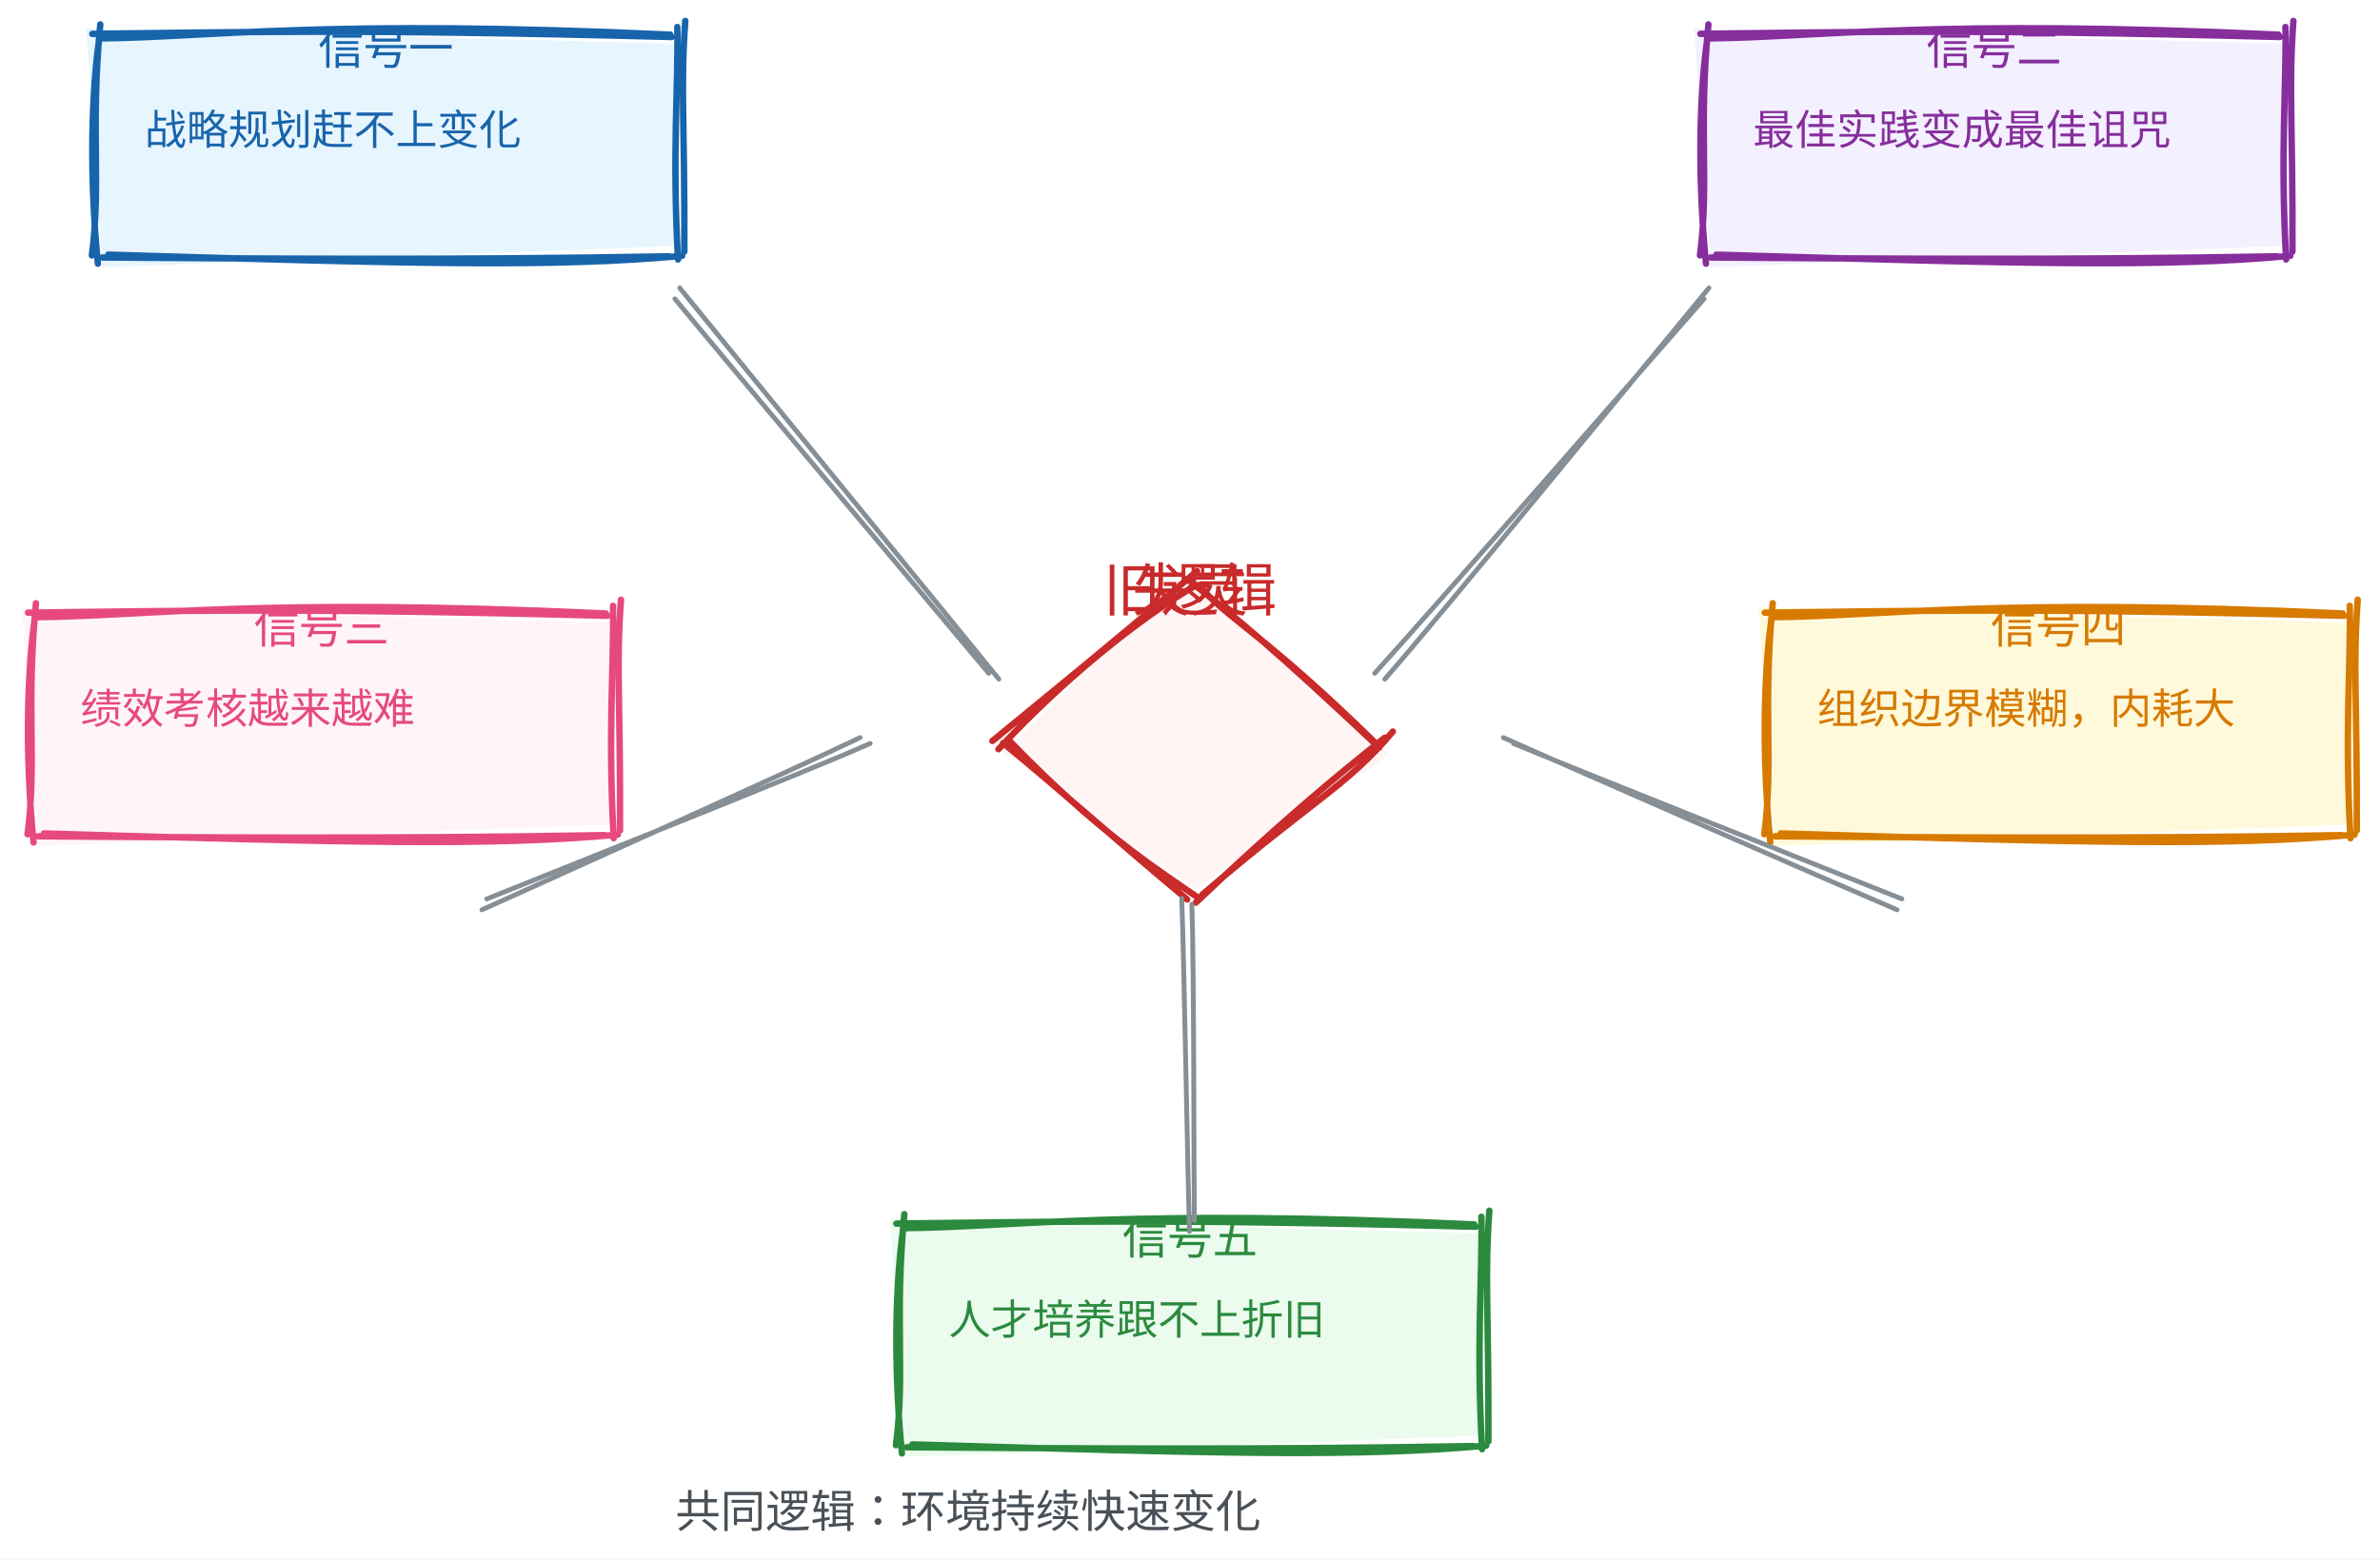
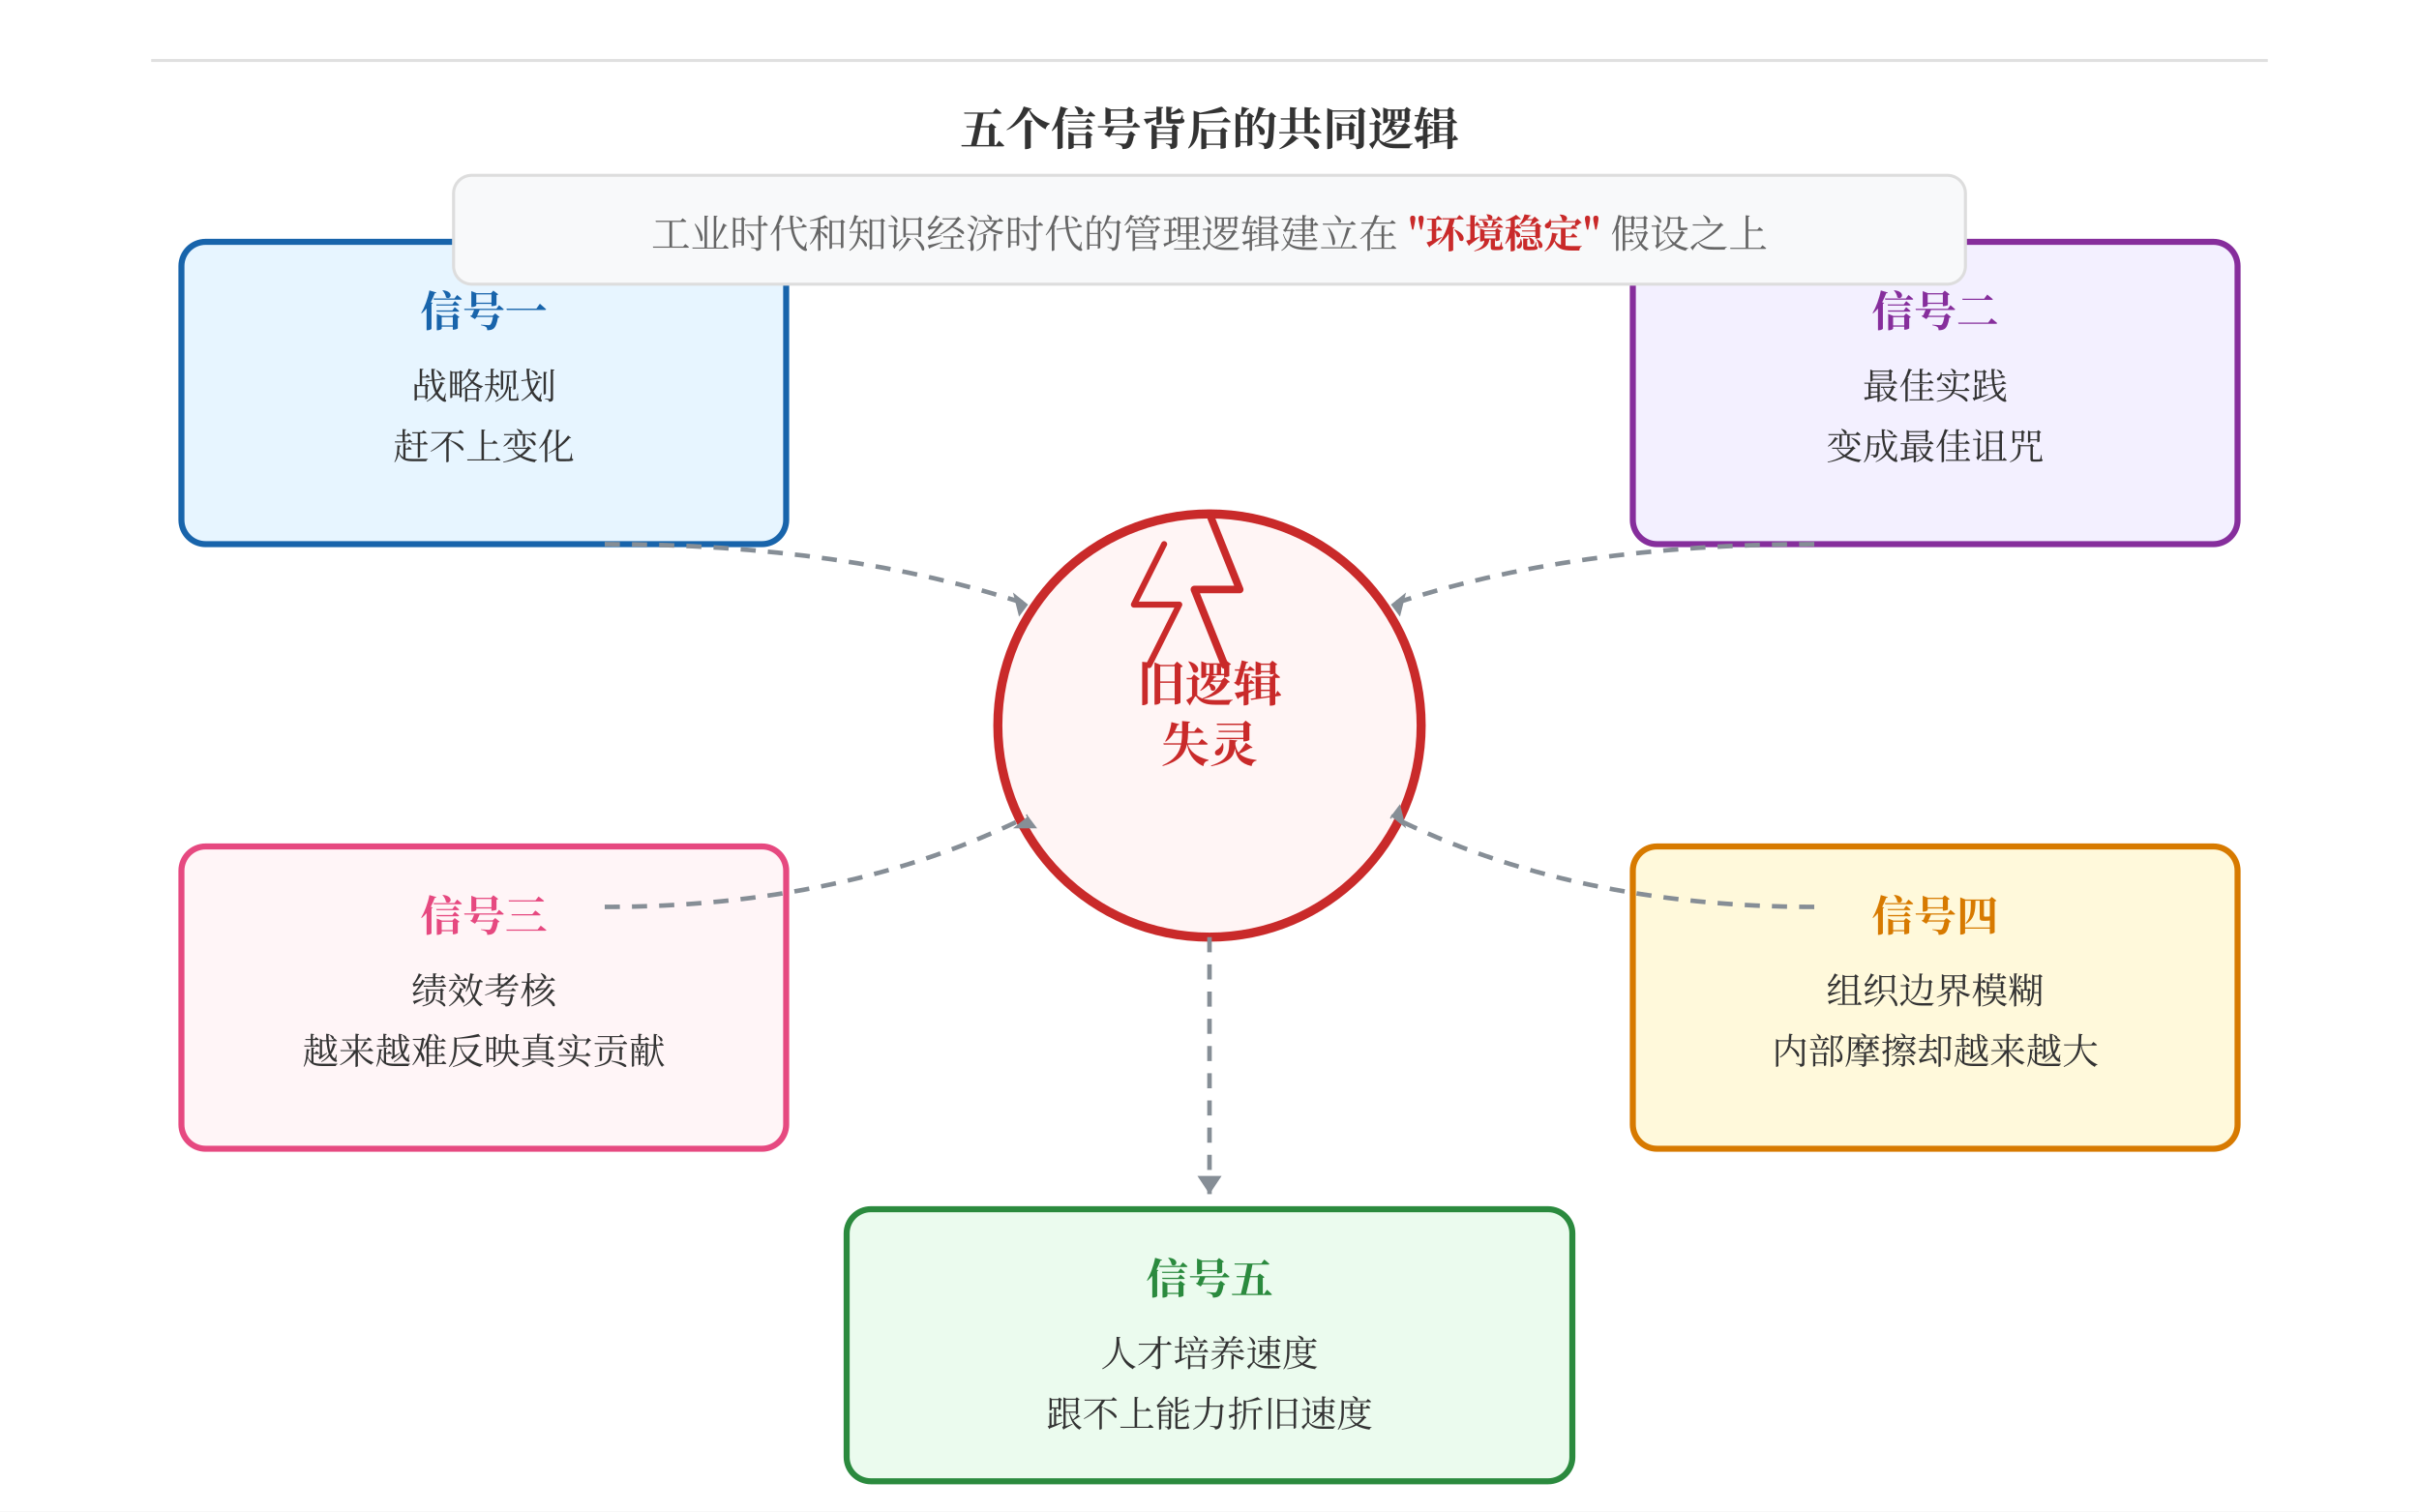
- <svg xmlns="http://www.w3.org/2000/svg" version="1.1" viewBox="0 0 740 485" width="740" height="485">
-   <defs>
-     <style>
-       @font-face {
-         font-family: "Virgil";
-         src: url("https://excalidraw.com/Virgil.woff2");
-       }
-       @font-face {
-         font-family: "Cascadia";
-         src: url("https://excalidraw.com/Cascadia.woff2");
-       }
-     </style>
-   </defs>
-   <rect x="0" y="0" width="740" height="485" fill="#ffffff" />
-   <g stroke-linecap="round" transform="translate(310 180) rotate(0 60 50)">
-     <path d="M57.8 -1.16 L122.09 54.62 L61.51 96.47 L1.85 54.06" stroke="none" stroke-width="0" fill="#fff5f5" fill-rule="evenodd" />
-     <path d="M62.71 1.93 C71.31 12.29, 82.63 16.7, 118.41 51.78 M59.7 0.53 C74.71 12.41, 87.06 22.56, 118.84 52.51 M123.07 47.5 C108.91 64.39, 97.46 69.3, 63.78 98.26 M120.6 49.4 C104.96 61.73, 87.17 76.66, 61.81 100.7 M63.11 99.57 C49.65 90.25, 31.06 78.6, 3.67 50.19 M59.11 99.71 C38.13 82.25, 16.96 63.28, 1.88 51.08 M-1.44 50.44 C19.28 33.39, 33.31 22.18, 62.18 -2.41 M0.44 53 C20.01 31.96, 43.21 12.92, 61.88 1.98" stroke="#c92a2a" stroke-width="2" fill="none" />
-   </g>
-   <g transform="translate(320 190) rotate(0 50 40)">
-     <text x="50" y="NaN" font-family="Virgil, Segoe UI Emoji" font-size="18px" fill="#c92a2a" text-anchor="middle" style="white-space: pre;" direction="ltr">旧逻辑</text>
-     <text x="50" y="NaN" font-family="Virgil, Segoe UI Emoji" font-size="18px" fill="#c92a2a" text-anchor="middle" style="white-space: pre;" direction="ltr">失灵</text>
-   </g>
-   <g stroke-linecap="round" transform="translate(30 10) rotate(0 90 35)">
-     <path d="M-3.2 -1.16 L182.09 3.62 L180.51 66.47 L1.85 73.06" stroke="none" stroke-width="0" fill="#e7f5ff" />
-     <path d="M1.71 1.93 C35.36 1.6, 70.88 -4.19, 178.41 0.78 M-1.3 0.53 C40.72 0.07, 79.86 -1.07, 178.84 1.51 M183.07 -3.5 C181.55 17.69, 182.93 27.17, 182.78 68.26 M180.6 -1.6 C180.92 17.07, 178.97 37.63, 180.81 70.7 M182.11 69.57 C143.24 73.18, 98.99 72.09, 3.67 69.19 M178.11 69.71 C112.16 70.94, 46.26 70.4, 1.88 70.08 M-1.44 69.44 C1.51 46.87, -1.96 30.21, 1.18 -2.41 M0.44 72 C-2.41 43.23, -1.4 17.27, 0.88 1.98" stroke="#1864ab" stroke-width="2" fill="none" />
-   </g>
-   <g transform="translate(40 20) rotate(0 80 25)">
-     <text x="80" y="NaN" font-family="Virgil, Segoe UI Emoji" font-size="14px" fill="#1864ab" text-anchor="middle" style="white-space: pre;" direction="ltr">信号一</text>
-   </g>
-   <g transform="translate(45 45) rotate(0 0 0)">
-     <text x="0" y="NaN" font-family="Virgil, Segoe UI Emoji" font-size="13px" fill="#1864ab" text-anchor="start" style="white-space: pre;" direction="ltr">战略规划赶不上变化</text>
-   </g>
-   <g stroke-linecap="round" transform="translate(530 10) rotate(0 90 35)">
-     <path d="M-3.2 -1.16 L182.09 3.62 L180.51 66.47 L1.85 73.06" stroke="none" stroke-width="0" fill="#f3f0ff" />
-     <path d="M1.71 1.93 C35.36 1.6, 70.88 -4.19, 178.41 0.78 M-1.3 0.53 C40.72 0.07, 79.86 -1.07, 178.84 1.51 M183.07 -3.5 C181.55 17.69, 182.93 27.17, 182.78 68.26 M180.6 -1.6 C180.92 17.07, 178.97 37.63, 180.81 70.7 M182.11 69.57 C143.24 73.18, 98.99 72.09, 3.67 69.19 M178.11 69.71 C112.16 70.94, 46.26 70.4, 1.88 70.08 M-1.44 69.44 C1.51 46.87, -1.96 30.21, 1.18 -2.41 M0.44 72 C-2.41 43.23, -1.4 17.27, 0.88 1.98" stroke="#862e9c" stroke-width="2" fill="none" />
-   </g>
-   <g transform="translate(540 20) rotate(0 80 25)">
-     <text x="80" y="NaN" font-family="Virgil, Segoe UI Emoji" font-size="14px" fill="#862e9c" text-anchor="middle" style="white-space: pre;" direction="ltr">信号二</text>
-   </g>
-   <g transform="translate(545 45) rotate(0 0 0)">
-     <text x="0" y="NaN" font-family="Virgil, Segoe UI Emoji" font-size="13px" fill="#862e9c" text-anchor="start" style="white-space: pre;" direction="ltr">最佳实践变成最佳诅咒</text>
-   </g>
-   <g stroke-linecap="round" transform="translate(10 190) rotate(0 90 35)">
-     <path d="M-3.2 -1.16 L182.09 3.62 L180.51 66.47 L1.85 73.06" stroke="none" stroke-width="0" fill="#fff5f7" />
-     <path d="M1.71 1.93 C35.36 1.6, 70.88 -4.19, 178.41 0.78 M-1.3 0.53 C40.72 0.07, 79.86 -1.07, 178.84 1.51 M183.07 -3.5 C181.55 17.69, 182.93 27.17, 182.78 68.26 M180.6 -1.6 C180.92 17.07, 178.97 37.63, 180.81 70.7 M182.11 69.57 C143.24 73.18, 98.99 72.09, 3.67 69.19 M178.11 69.71 C112.16 70.94, 46.26 70.4, 1.88 70.08 M-1.44 69.44 C1.51 46.87, -1.96 30.21, 1.18 -2.41 M0.44 72 C-2.41 43.23, -1.4 17.27, 0.88 1.98" stroke="#e64980" stroke-width="2" fill="none" />
-   </g>
-   <g transform="translate(20 200) rotate(0 80 25)">
-     <text x="80" y="NaN" font-family="Virgil, Segoe UI Emoji" font-size="14px" fill="#e64980" text-anchor="middle" style="white-space: pre;" direction="ltr">信号三</text>
-   </g>
-   <g transform="translate(25 225) rotate(0 0 0)">
-     <text x="0" y="NaN" font-family="Virgil, Segoe UI Emoji" font-size="13px" fill="#e64980" text-anchor="start" style="white-space: pre;" direction="ltr">绩效考核越来越难</text>
-   </g>
-   <g stroke-linecap="round" transform="translate(550 190) rotate(0 90 35)">
-     <path d="M-3.2 -1.16 L182.09 3.62 L180.51 66.47 L1.85 73.06" stroke="none" stroke-width="0" fill="#fff9db" />
-     <path d="M1.71 1.93 C35.36 1.6, 70.88 -4.19, 178.41 0.78 M-1.3 0.53 C40.72 0.07, 79.86 -1.07, 178.84 1.51 M183.07 -3.5 C181.55 17.69, 182.93 27.17, 182.78 68.26 M180.6 -1.6 C180.92 17.07, 178.97 37.63, 180.81 70.7 M182.11 69.57 C143.24 73.18, 98.99 72.09, 3.67 69.19 M178.11 69.71 C112.16 70.94, 46.26 70.4, 1.88 70.08 M-1.44 69.44 C1.51 46.87, -1.96 30.21, 1.18 -2.41 M0.44 72 C-2.41 43.23, -1.4 17.27, 0.88 1.98" stroke="#d77a00" stroke-width="2" fill="none" />
-   </g>
-   <g transform="translate(560 200) rotate(0 80 25)">
-     <text x="80" y="NaN" font-family="Virgil, Segoe UI Emoji" font-size="14px" fill="#d77a00" text-anchor="middle" style="white-space: pre;" direction="ltr">信号四</text>
-   </g>
-   <g transform="translate(565 225) rotate(0 0 0)">
-     <text x="0" y="NaN" font-family="Virgil, Segoe UI Emoji" font-size="13px" fill="#d77a00" text-anchor="start" style="white-space: pre;" direction="ltr">组织边界模糊，内耗大</text>
-   </g>
-   <g stroke-linecap="round" transform="translate(280 380) rotate(0 90 35)">
-     <path d="M-3.2 -1.16 L182.09 3.62 L180.51 66.47 L1.85 73.06" stroke="none" stroke-width="0" fill="#ebfbee" />
-     <path d="M1.71 1.93 C35.36 1.6, 70.88 -4.19, 178.41 0.78 M-1.3 0.53 C40.72 0.07, 79.86 -1.07, 178.84 1.51 M183.07 -3.5 C181.55 17.69, 182.93 27.17, 182.78 68.26 M180.6 -1.6 C180.92 17.07, 178.97 37.63, 180.81 70.7 M182.11 69.57 C143.24 73.18, 98.99 72.09, 3.67 69.19 M178.11 69.71 C112.16 70.94, 46.26 70.4, 1.88 70.08 M-1.44 69.44 C1.51 46.87, -1.96 30.21, 1.18 -2.41 M0.44 72 C-2.41 43.23, -1.4 17.27, 0.88 1.98" stroke="#2b8a3e" stroke-width="2" fill="none" />
-   </g>
-   <g transform="translate(290 390) rotate(0 80 25)">
-     <text x="80" y="NaN" font-family="Virgil, Segoe UI Emoji" font-size="14px" fill="#2b8a3e" text-anchor="middle" style="white-space: pre;" direction="ltr">信号五</text>
-   </g>
-   <g transform="translate(295 415) rotate(0 0 0)">
-     <text x="0" y="NaN" font-family="Virgil, Segoe UI Emoji" font-size="13px" fill="#2b8a3e" text-anchor="start" style="white-space: pre;" direction="ltr">人才培养跟不上折旧</text>
-   </g>
-   <g stroke-linecap="round">
-     <g transform="translate(310 210) rotate(0 -50 -60)">
-       <path d="M0.57 1.2 C-15.41 -18.49, -82.16 -100.12, -98.65 -120.45 M-2.57 -0.62 C-18.54 -19.65, -84.04 -97.48, -100.16 -117.06" stroke="#868e96" stroke-width="1.5" fill="none" />
-     </g>
-   </g>
-   <g stroke-linecap="round">
-     <g transform="translate(430 210) rotate(0 50 -60)">
-       <path d="M0.57 1.2 C17.93 -18.49, 84.51 -100.12, 101.35 -120.45 M-2.57 -0.62 C14.79 -19.65, 82.63 -97.48, 99.84 -117.06" stroke="#868e96" stroke-width="1.5" fill="none" />
-     </g>
-   </g>
-   <g stroke-linecap="round">
-     <g transform="translate(270 230) rotate(0 -60 25)">
-       <path d="M0.57 1.2 C-18.74 9.85, -98.83 41.55, -118.65 49.55 M-2.57 -0.62 C-21.88 8.68, -100.7 44.19, -120.16 52.94" stroke="#868e96" stroke-width="1.5" fill="none" />
-     </g>
-   </g>
-   <g stroke-linecap="round">
-     <g transform="translate(470 230) rotate(0 60 25)">
-       <path d="M0.57 1.2 C21.26 9.85, 101.17 41.55, 121.35 49.55 M-2.57 -0.62 C18.12 8.68, 99.3 44.19, 119.84 52.94" stroke="#868e96" stroke-width="1.5" fill="none" />
-     </g>
-   </g>
-   <g stroke-linecap="round">
-     <g transform="translate(370 280) rotate(0 0 50)">
-       <path d="M0.57 1.2 C1.26 18.18, 1.17 83.22, 1.35 99.55 M-2.57 -0.62 C-1.88 17.01, -0.7 85.85, -0.16 102.94" stroke="#868e96" stroke-width="1.5" fill="none" />
-     </g>
-   </g>
-   <g transform="translate(210 475) rotate(0 0 0)">
-     <text x="0" y="NaN" font-family="Virgil, Segoe UI Emoji" font-size="14px" fill="#495057" text-anchor="start" style="white-space: pre;" direction="ltr">共同逻辑：环境持续快速变化</text>
-   </g>
+ <svg xmlns="http://www.w3.org/2000/svg" viewBox="0 0 800 500" style="font-family: 'Noto Serif CJK SC', serif; background: #fefefe;">
+   <rect width="800" height="500" fill="white" />
+   <circle cx="400" cy="240" r="70" fill="#fff5f5" stroke="#c92a2a" stroke-width="3" />
+   <text x="400" y="232" text-anchor="middle" font-size="16" font-weight="bold" fill="#c92a2a">旧逻辑</text>
+   <text x="400" y="252" text-anchor="middle" font-size="16" font-weight="bold" fill="#c92a2a">失灵</text>
+   <path d="M400 170 L410 195 L395 195 L405 220" fill="none" stroke="#c92a2a" stroke-width="2.5" stroke-linecap="round" stroke-linejoin="round" />
+   <path d="M385 180 L375 200 L390 200 L380 220" fill="none" stroke="#c92a2a" stroke-width="2" stroke-linecap="round" stroke-linejoin="round" />
+   <rect x="60" y="80" width="200" height="100" rx="8" fill="#e7f5ff" stroke="#1864ab" stroke-width="2" />
+   <text x="160" y="108" text-anchor="middle" font-size="14" font-weight="bold" fill="#1864ab">信号一</text>
+   <text x="160" y="132" text-anchor="middle" font-size="12" fill="#333">战略规划</text>
+   <text x="160" y="152" text-anchor="middle" font-size="12" fill="#333">赶不上变化</text>
+   <path d="M200 180 Q280 180 340 200" fill="none" stroke="#868e96" stroke-width="1.5" stroke-dasharray="5,4" />
+   <polygon points="340,200 335,196 337,204" fill="#868e96" />
+   <rect x="540" y="80" width="200" height="100" rx="8" fill="#f3f0ff" stroke="#862e9c" stroke-width="2" />
+   <text x="640" y="108" text-anchor="middle" font-size="14" font-weight="bold" fill="#862e9c">信号二</text>
+   <text x="640" y="132" text-anchor="middle" font-size="12" fill="#333">最佳实践</text>
+   <text x="640" y="152" text-anchor="middle" font-size="12" fill="#333">变成最佳诅咒</text>
+   <path d="M600 180 Q520 180 460 200" fill="none" stroke="#868e96" stroke-width="1.5" stroke-dasharray="5,4" />
+   <polygon points="460,200 465,196 463,204" fill="#868e96" />
+   <rect x="60" y="280" width="200" height="100" rx="8" fill="#fff5f7" stroke="#e64980" stroke-width="2" />
+   <text x="160" y="308" text-anchor="middle" font-size="14" font-weight="bold" fill="#e64980">信号三</text>
+   <text x="160" y="332" text-anchor="middle" font-size="12" fill="#333">绩效考核</text>
+   <text x="160" y="352" text-anchor="middle" font-size="12" fill="#333">越来越难反映真实贡献</text>
+   <path d="M200 300 Q280 300 340 270" fill="none" stroke="#868e96" stroke-width="1.5" stroke-dasharray="5,4" />
+   <polygon points="340,270 335,274 343,274" fill="#868e96" />
+   <rect x="540" y="280" width="200" height="100" rx="8" fill="#fff9db" stroke="#d77a00" stroke-width="2" />
+   <text x="640" y="308" text-anchor="middle" font-size="14" font-weight="bold" fill="#d77a00">信号四</text>
+   <text x="640" y="332" text-anchor="middle" font-size="12" fill="#333">组织边界模糊</text>
+   <text x="640" y="352" text-anchor="middle" font-size="12" fill="#333">内部摩擦却越来越大</text>
+   <path d="M600 300 Q520 300 460 270" fill="none" stroke="#868e96" stroke-width="1.5" stroke-dasharray="5,4" />
+   <polygon points="460,270 465,274 463,266" fill="#868e96" />
+   <rect x="280" y="400" width="240" height="90" rx="8" fill="#ebfbee" stroke="#2b8a3e" stroke-width="2" />
+   <text x="400" y="428" text-anchor="middle" font-size="14" font-weight="bold" fill="#2b8a3e">信号五</text>
+   <text x="400" y="452" text-anchor="middle" font-size="12" fill="#333">人才培养速度</text>
+   <text x="400" y="472" text-anchor="middle" font-size="12" fill="#333">跟不上能力折旧速度</text>
+   <path d="M400 310 Q400 360 400 395" fill="none" stroke="#868e96" stroke-width="1.5" stroke-dasharray="5,4" />
+   <polygon points="400,395 396,389 404,389" fill="#868e96" />
+   <line x1="50" y1="20" x2="750" y2="20" stroke="#e0e0e0" stroke-width="1" />
+   <text x="400" y="48" text-anchor="middle" font-size="15" font-weight="bold" fill="#333">五个信号背后的共同逻辑</text>
+   <rect x="150" y="58" width="500" height="36" rx="6" fill="#f8f9fa" stroke="#ddd" stroke-width="1" />
+   <text x="400" y="82" text-anchor="middle" font-size="13" fill="#666">
+     工业时代和知识经济时代的管理逻辑建立在
+     <tspan fill="#c92a2a" font-weight="bold">"环境稳定"</tspan>
+     假设之上
+   </text>
</svg>
